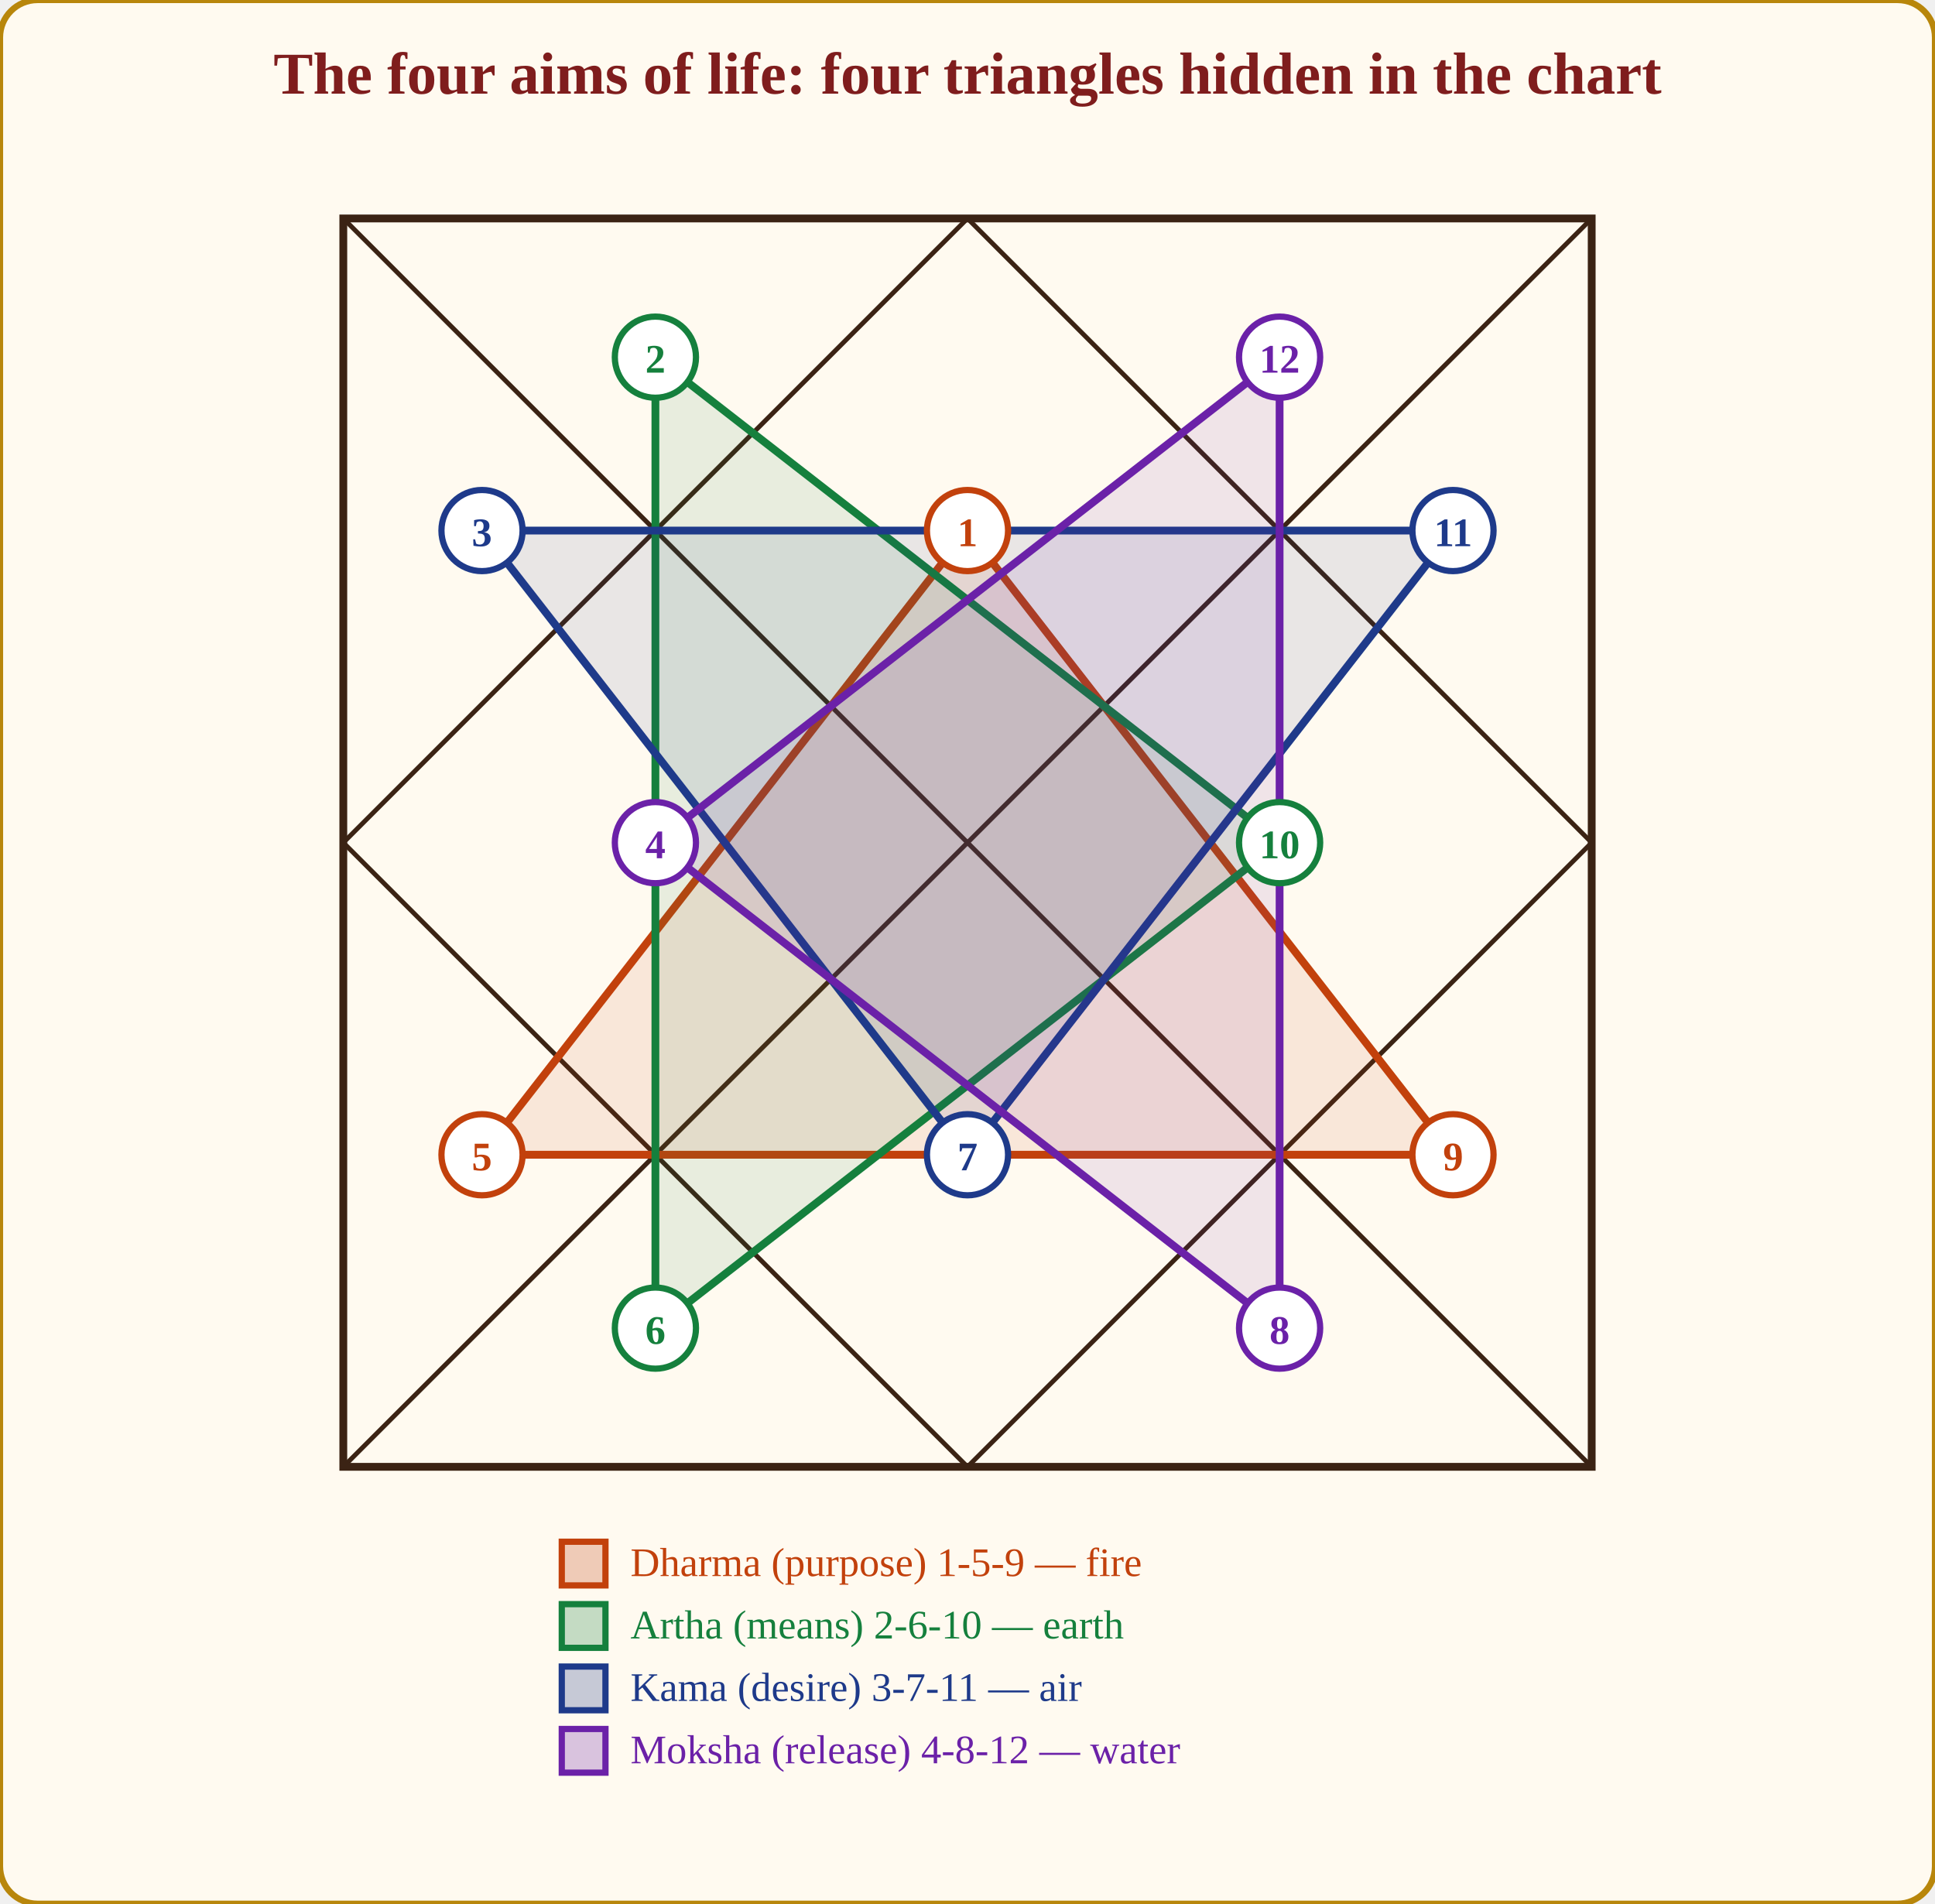
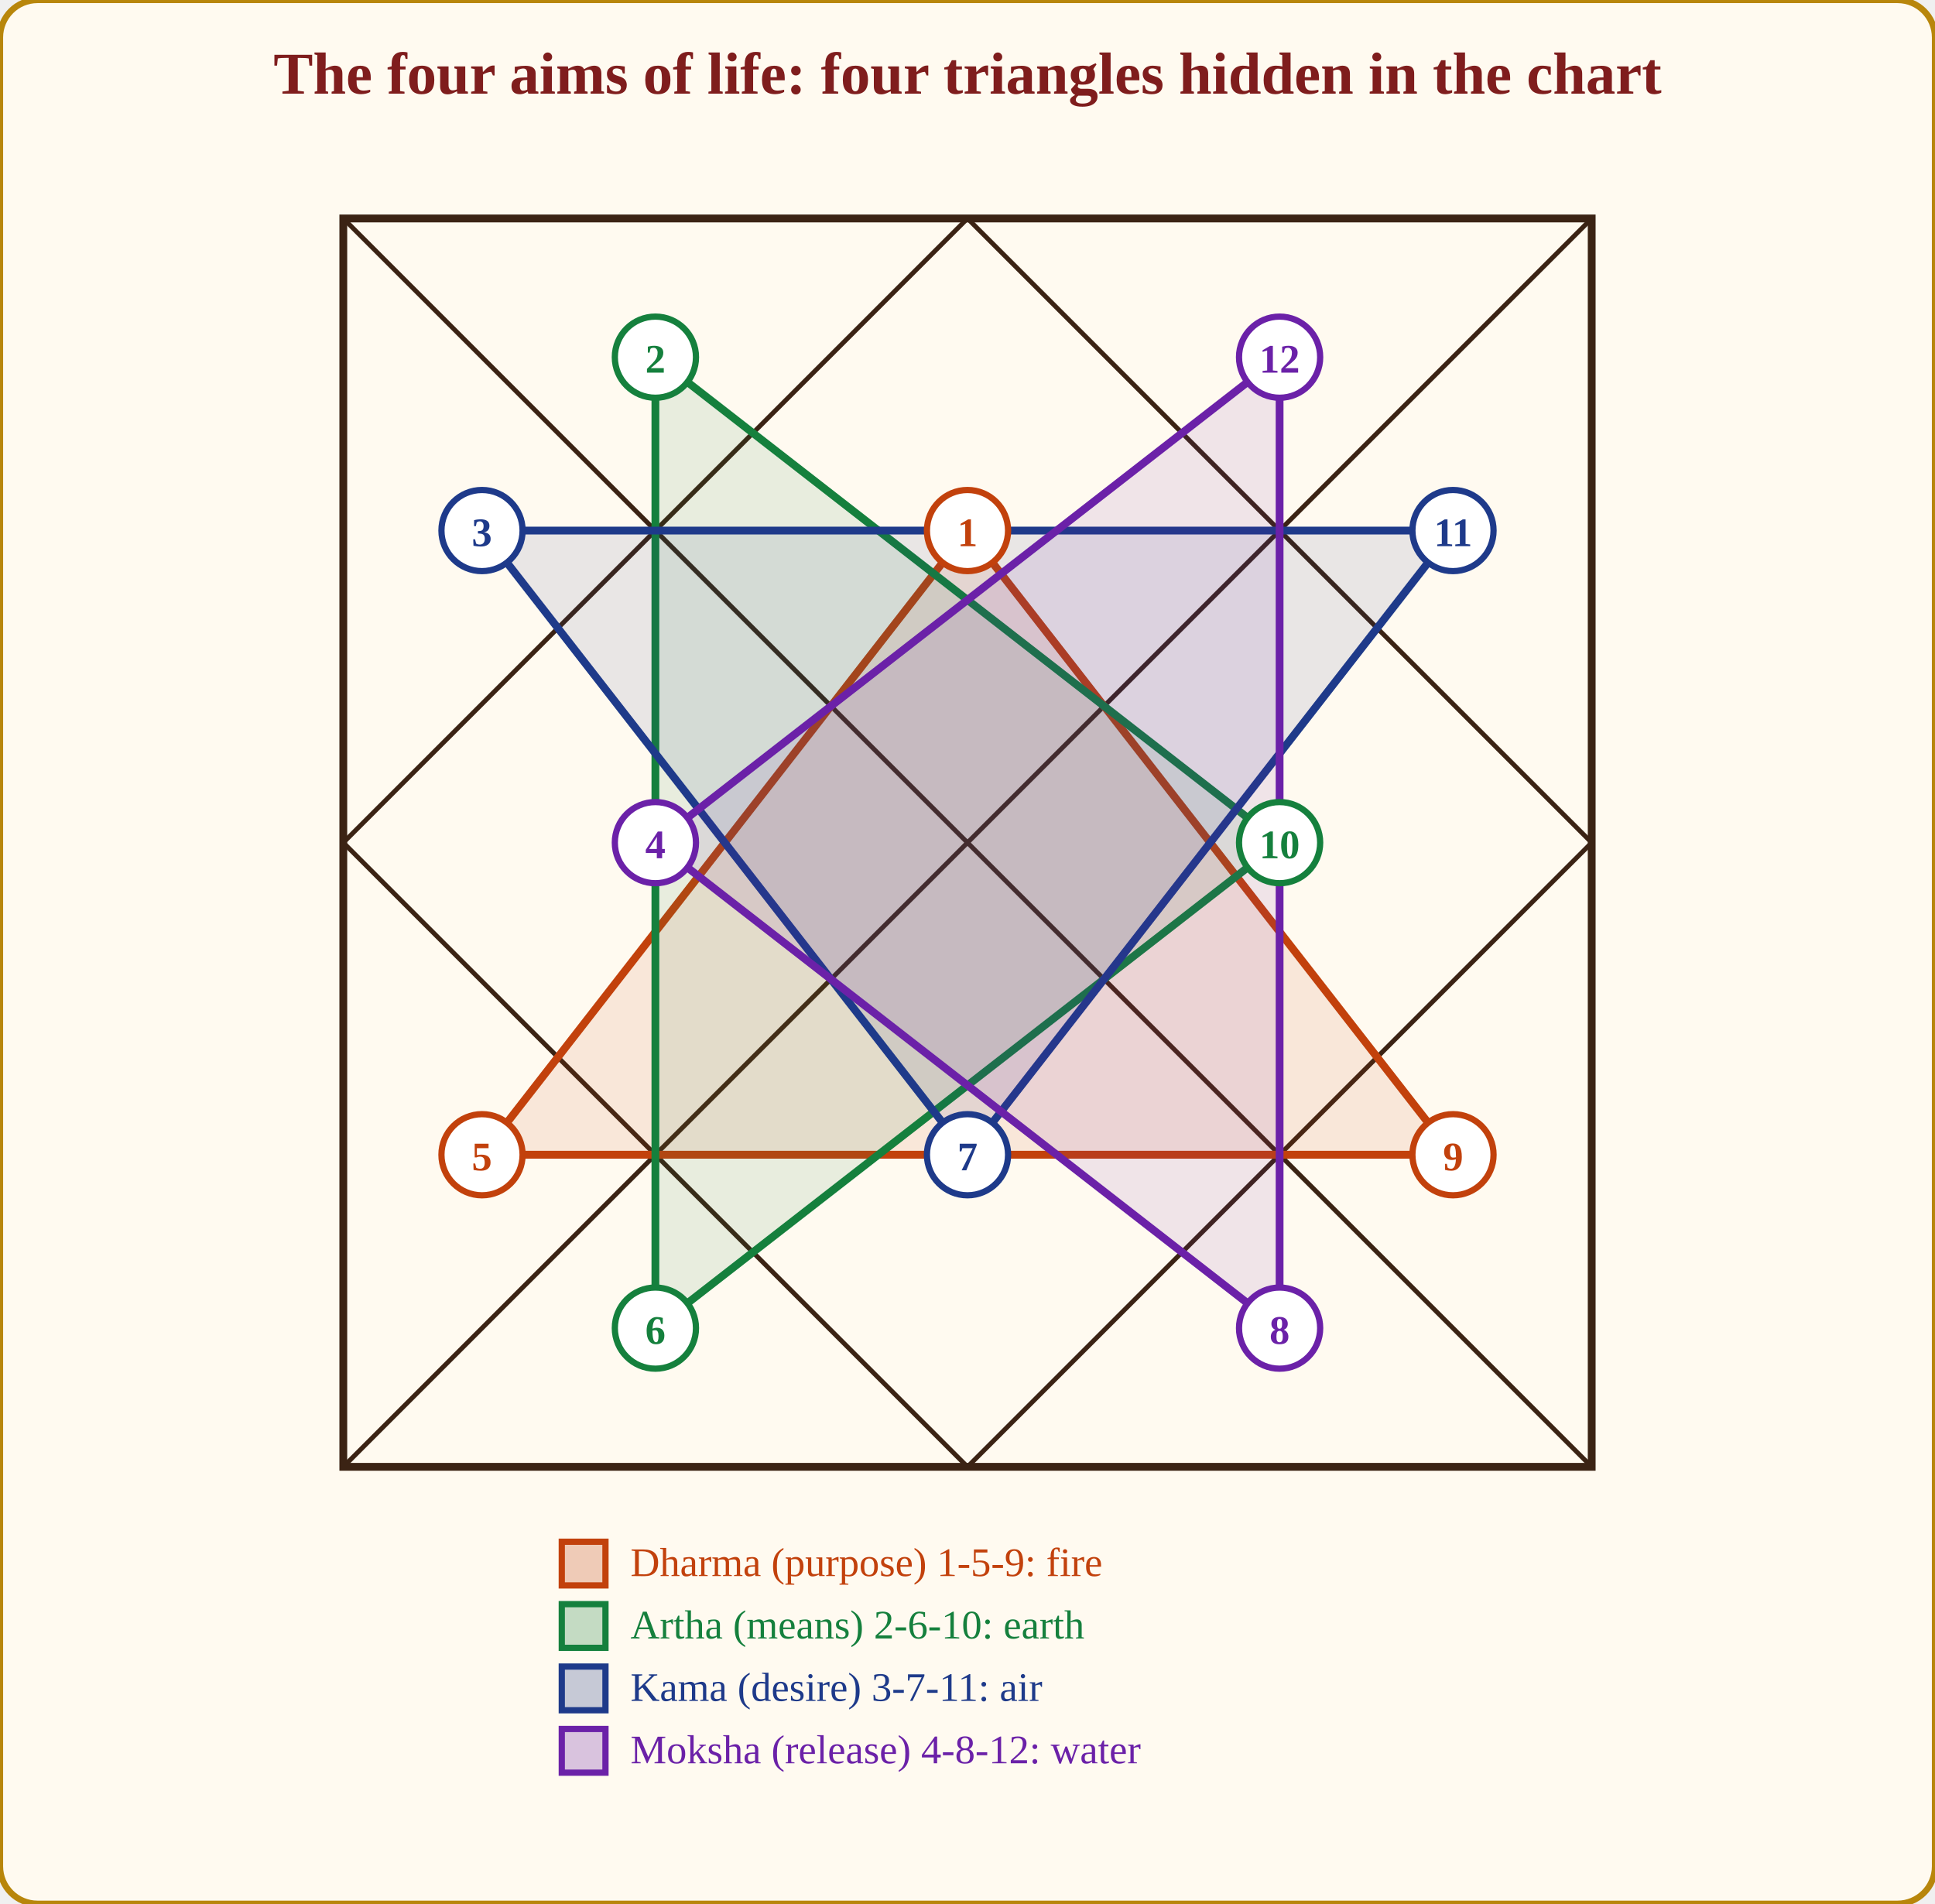
<svg xmlns="http://www.w3.org/2000/svg" width="620" height="610" viewBox="0 0 620 610" font-family="Georgia, 'Times New Roman', serif">
  <rect x="0" y="0" width="620" height="610" rx="12" fill="#fffaf0" stroke="#b8860b" stroke-width="2" />
  <text x="310.0" y="30" text-anchor="middle" font-size="19" font-weight="bold" fill="#7f1d1d">The four aims of life: four triangles hidden in the chart</text>
  <rect x="110" y="70" width="400" height="400" fill="none" stroke="#3b2314" stroke-width="2.5" />
  <line x1="110" y1="70" x2="510" y2="470" stroke="#3b2314" stroke-width="1.5" />
  <line x1="510" y1="70" x2="110" y2="470" stroke="#3b2314" stroke-width="1.5" />
  <polygon points="310.0,70 510,270.0 310.0,470 110,270.0" fill="none" stroke="#3b2314" stroke-width="1.5" />
  <polygon points="310.0,170.0 154.444,370.0 465.556,370.0" fill="#c2410c" fill-opacity="0.10" stroke="#c2410c" stroke-width="2.5" />
  <polygon points="210.0,114.444 210.0,425.556 410.0,270.0" fill="#15803d" fill-opacity="0.10" stroke="#15803d" stroke-width="2.5" />
  <polygon points="154.444,170.0 310.0,370.0 465.556,170.0" fill="#1e3a8a" fill-opacity="0.10" stroke="#1e3a8a" stroke-width="2.5" />
  <polygon points="210.0,270.0 410.0,425.556 410.0,114.444" fill="#6b21a8" fill-opacity="0.10" stroke="#6b21a8" stroke-width="2.5" />
  <circle cx="310.0" cy="170.0" r="13" fill="#fff" stroke="#c2410c" stroke-width="2" />
  <text x="310.0" y="175.0" text-anchor="middle" font-size="13" font-weight="bold" font-style="normal" fill="#c2410c">1</text>
  <circle cx="210.0" cy="114.444" r="13" fill="#fff" stroke="#15803d" stroke-width="2" />
  <text x="210.0" y="119.4" text-anchor="middle" font-size="13" font-weight="bold" font-style="normal" fill="#15803d">2</text>
  <circle cx="154.444" cy="170.0" r="13" fill="#fff" stroke="#1e3a8a" stroke-width="2" />
  <text x="154.4" y="175.0" text-anchor="middle" font-size="13" font-weight="bold" font-style="normal" fill="#1e3a8a">3</text>
  <circle cx="210.0" cy="270.0" r="13" fill="#fff" stroke="#6b21a8" stroke-width="2" />
  <text x="210.0" y="275.0" text-anchor="middle" font-size="13" font-weight="bold" font-style="normal" fill="#6b21a8">4</text>
  <circle cx="154.444" cy="370.0" r="13" fill="#fff" stroke="#c2410c" stroke-width="2" />
  <text x="154.4" y="375.0" text-anchor="middle" font-size="13" font-weight="bold" font-style="normal" fill="#c2410c">5</text>
  <circle cx="210.0" cy="425.556" r="13" fill="#fff" stroke="#15803d" stroke-width="2" />
  <text x="210.0" y="430.6" text-anchor="middle" font-size="13" font-weight="bold" font-style="normal" fill="#15803d">6</text>
  <circle cx="310.0" cy="370.0" r="13" fill="#fff" stroke="#1e3a8a" stroke-width="2" />
  <text x="310.0" y="375.0" text-anchor="middle" font-size="13" font-weight="bold" font-style="normal" fill="#1e3a8a">7</text>
  <circle cx="410.0" cy="425.556" r="13" fill="#fff" stroke="#6b21a8" stroke-width="2" />
  <text x="410.0" y="430.6" text-anchor="middle" font-size="13" font-weight="bold" font-style="normal" fill="#6b21a8">8</text>
  <circle cx="465.556" cy="370.0" r="13" fill="#fff" stroke="#c2410c" stroke-width="2" />
  <text x="465.6" y="375.0" text-anchor="middle" font-size="13" font-weight="bold" font-style="normal" fill="#c2410c">9</text>
  <circle cx="410.0" cy="270.0" r="13" fill="#fff" stroke="#15803d" stroke-width="2" />
  <text x="410.0" y="275.0" text-anchor="middle" font-size="13" font-weight="bold" font-style="normal" fill="#15803d">10</text>
  <circle cx="465.556" cy="170.0" r="13" fill="#fff" stroke="#1e3a8a" stroke-width="2" />
  <text x="465.6" y="175.0" text-anchor="middle" font-size="13" font-weight="bold" font-style="normal" fill="#1e3a8a">11</text>
  <circle cx="410.0" cy="114.444" r="13" fill="#fff" stroke="#6b21a8" stroke-width="2" />
  <text x="410.0" y="119.4" text-anchor="middle" font-size="13" font-weight="bold" font-style="normal" fill="#6b21a8">12</text>
  <rect x="180" y="494" width="14" height="14" fill="#c2410c" fill-opacity="0.25" stroke="#c2410c" stroke-width="2" />
-   <text x="202.0" y="505.0" text-anchor="start" font-size="13" font-weight="normal" font-style="normal" fill="#c2410c">Dharma (purpose) 1-5-9 — fire</text>
+   <text x="202.0" y="505.0" text-anchor="start" font-size="13" font-weight="normal" font-style="normal" fill="#c2410c">Dharma (purpose) 1-5-9: fire</text>
  <rect x="180" y="514" width="14" height="14" fill="#15803d" fill-opacity="0.25" stroke="#15803d" stroke-width="2" />
-   <text x="202.0" y="525.0" text-anchor="start" font-size="13" font-weight="normal" font-style="normal" fill="#15803d">Artha (means) 2-6-10 — earth</text>
+   <text x="202.0" y="525.0" text-anchor="start" font-size="13" font-weight="normal" font-style="normal" fill="#15803d">Artha (means) 2-6-10: earth</text>
  <rect x="180" y="534" width="14" height="14" fill="#1e3a8a" fill-opacity="0.25" stroke="#1e3a8a" stroke-width="2" />
-   <text x="202.0" y="545.0" text-anchor="start" font-size="13" font-weight="normal" font-style="normal" fill="#1e3a8a">Kama (desire) 3-7-11 — air</text>
+   <text x="202.0" y="545.0" text-anchor="start" font-size="13" font-weight="normal" font-style="normal" fill="#1e3a8a">Kama (desire) 3-7-11: air</text>
  <rect x="180" y="554" width="14" height="14" fill="#6b21a8" fill-opacity="0.25" stroke="#6b21a8" stroke-width="2" />
-   <text x="202.0" y="565.0" text-anchor="start" font-size="13" font-weight="normal" font-style="normal" fill="#6b21a8">Moksha (release) 4-8-12 — water</text>
+   <text x="202.0" y="565.0" text-anchor="start" font-size="13" font-weight="normal" font-style="normal" fill="#6b21a8">Moksha (release) 4-8-12: water</text>
</svg>
